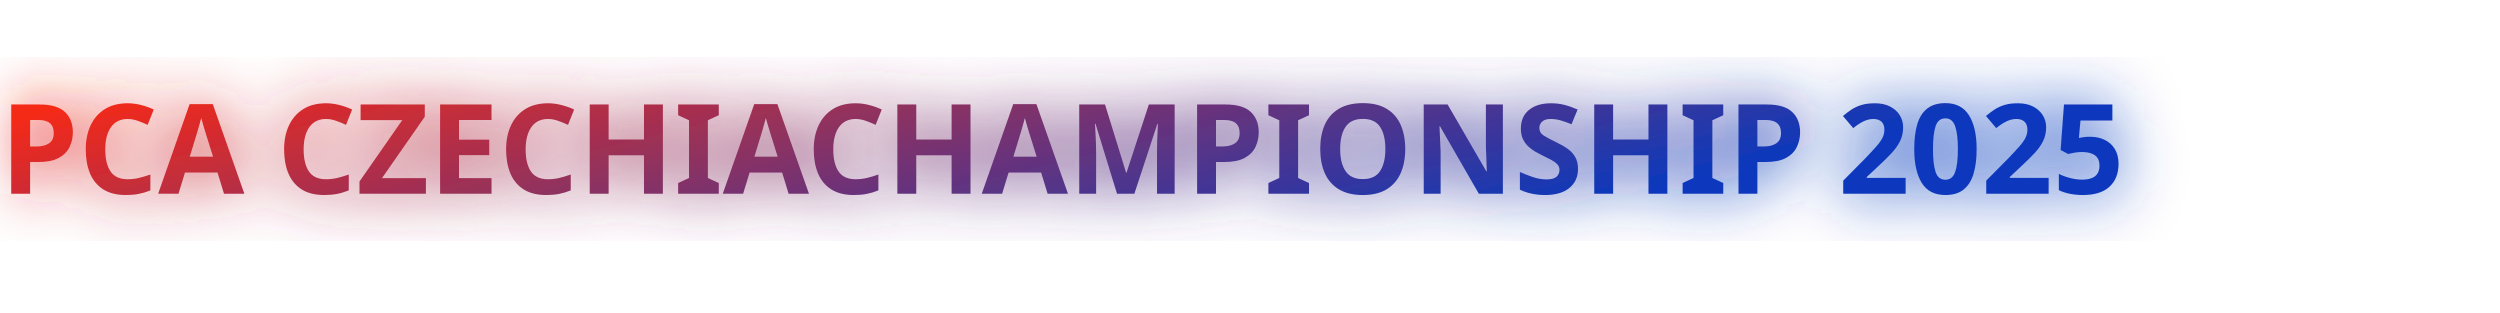
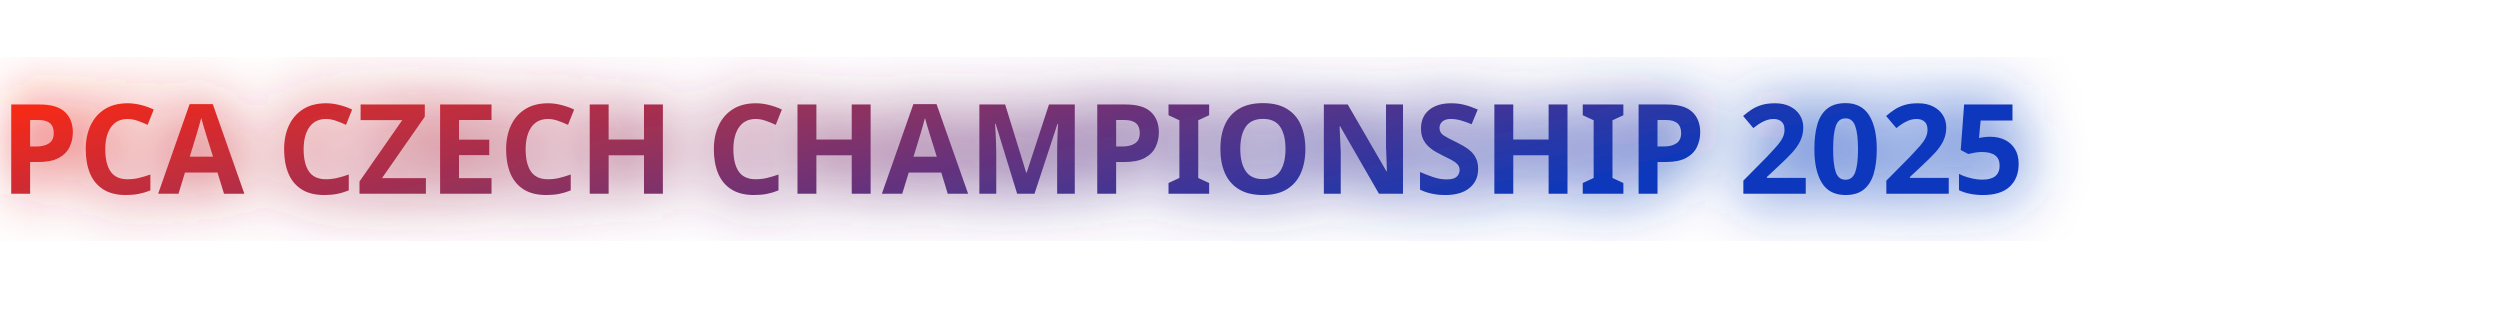
<svg xmlns="http://www.w3.org/2000/svg" viewBox="0 0 800 100">
  <defs>
    <style>
      @font-face {
        font-family: 'Tungsten';
        src: url('../../assets/fonts/Montserrat-VariableFont_wght.ttf') format('truetype');
      }
+ 
      text {
        font-family: 'Tungsten', sans-serif;
      }
    </style>
    <linearGradient id="text-gradient" gradientTransform="rotate(10.42)">
      <stop offset="2.43%" stop-color="#F52A18" />
      <stop offset="94.29%" stop-color="#0A39BD" />
    </linearGradient>
    <filter id="text-glow" x="-50%" y="-50%" width="200%" height="200%">
      <feGaussianBlur in="SourceGraphic" stdDeviation="10" result="blur" />
      <feMerge>
        <feMergeNode in="blur" />
        <feMergeNode in="SourceGraphic" />
      </feMerge>
    </filter>
  </defs>
  <text y="50%" text-anchor="start" dy=".3em" font-family="Tungsten" font-size="40" font-weight="900" fill="url(#text-gradient)" filter="url(#text-glow)">
-     PCA CZECHIACHAMPIONSHIP 2025
+     PCA CZECH CHAMPIONSHIP 2025
  </text>
</svg>
